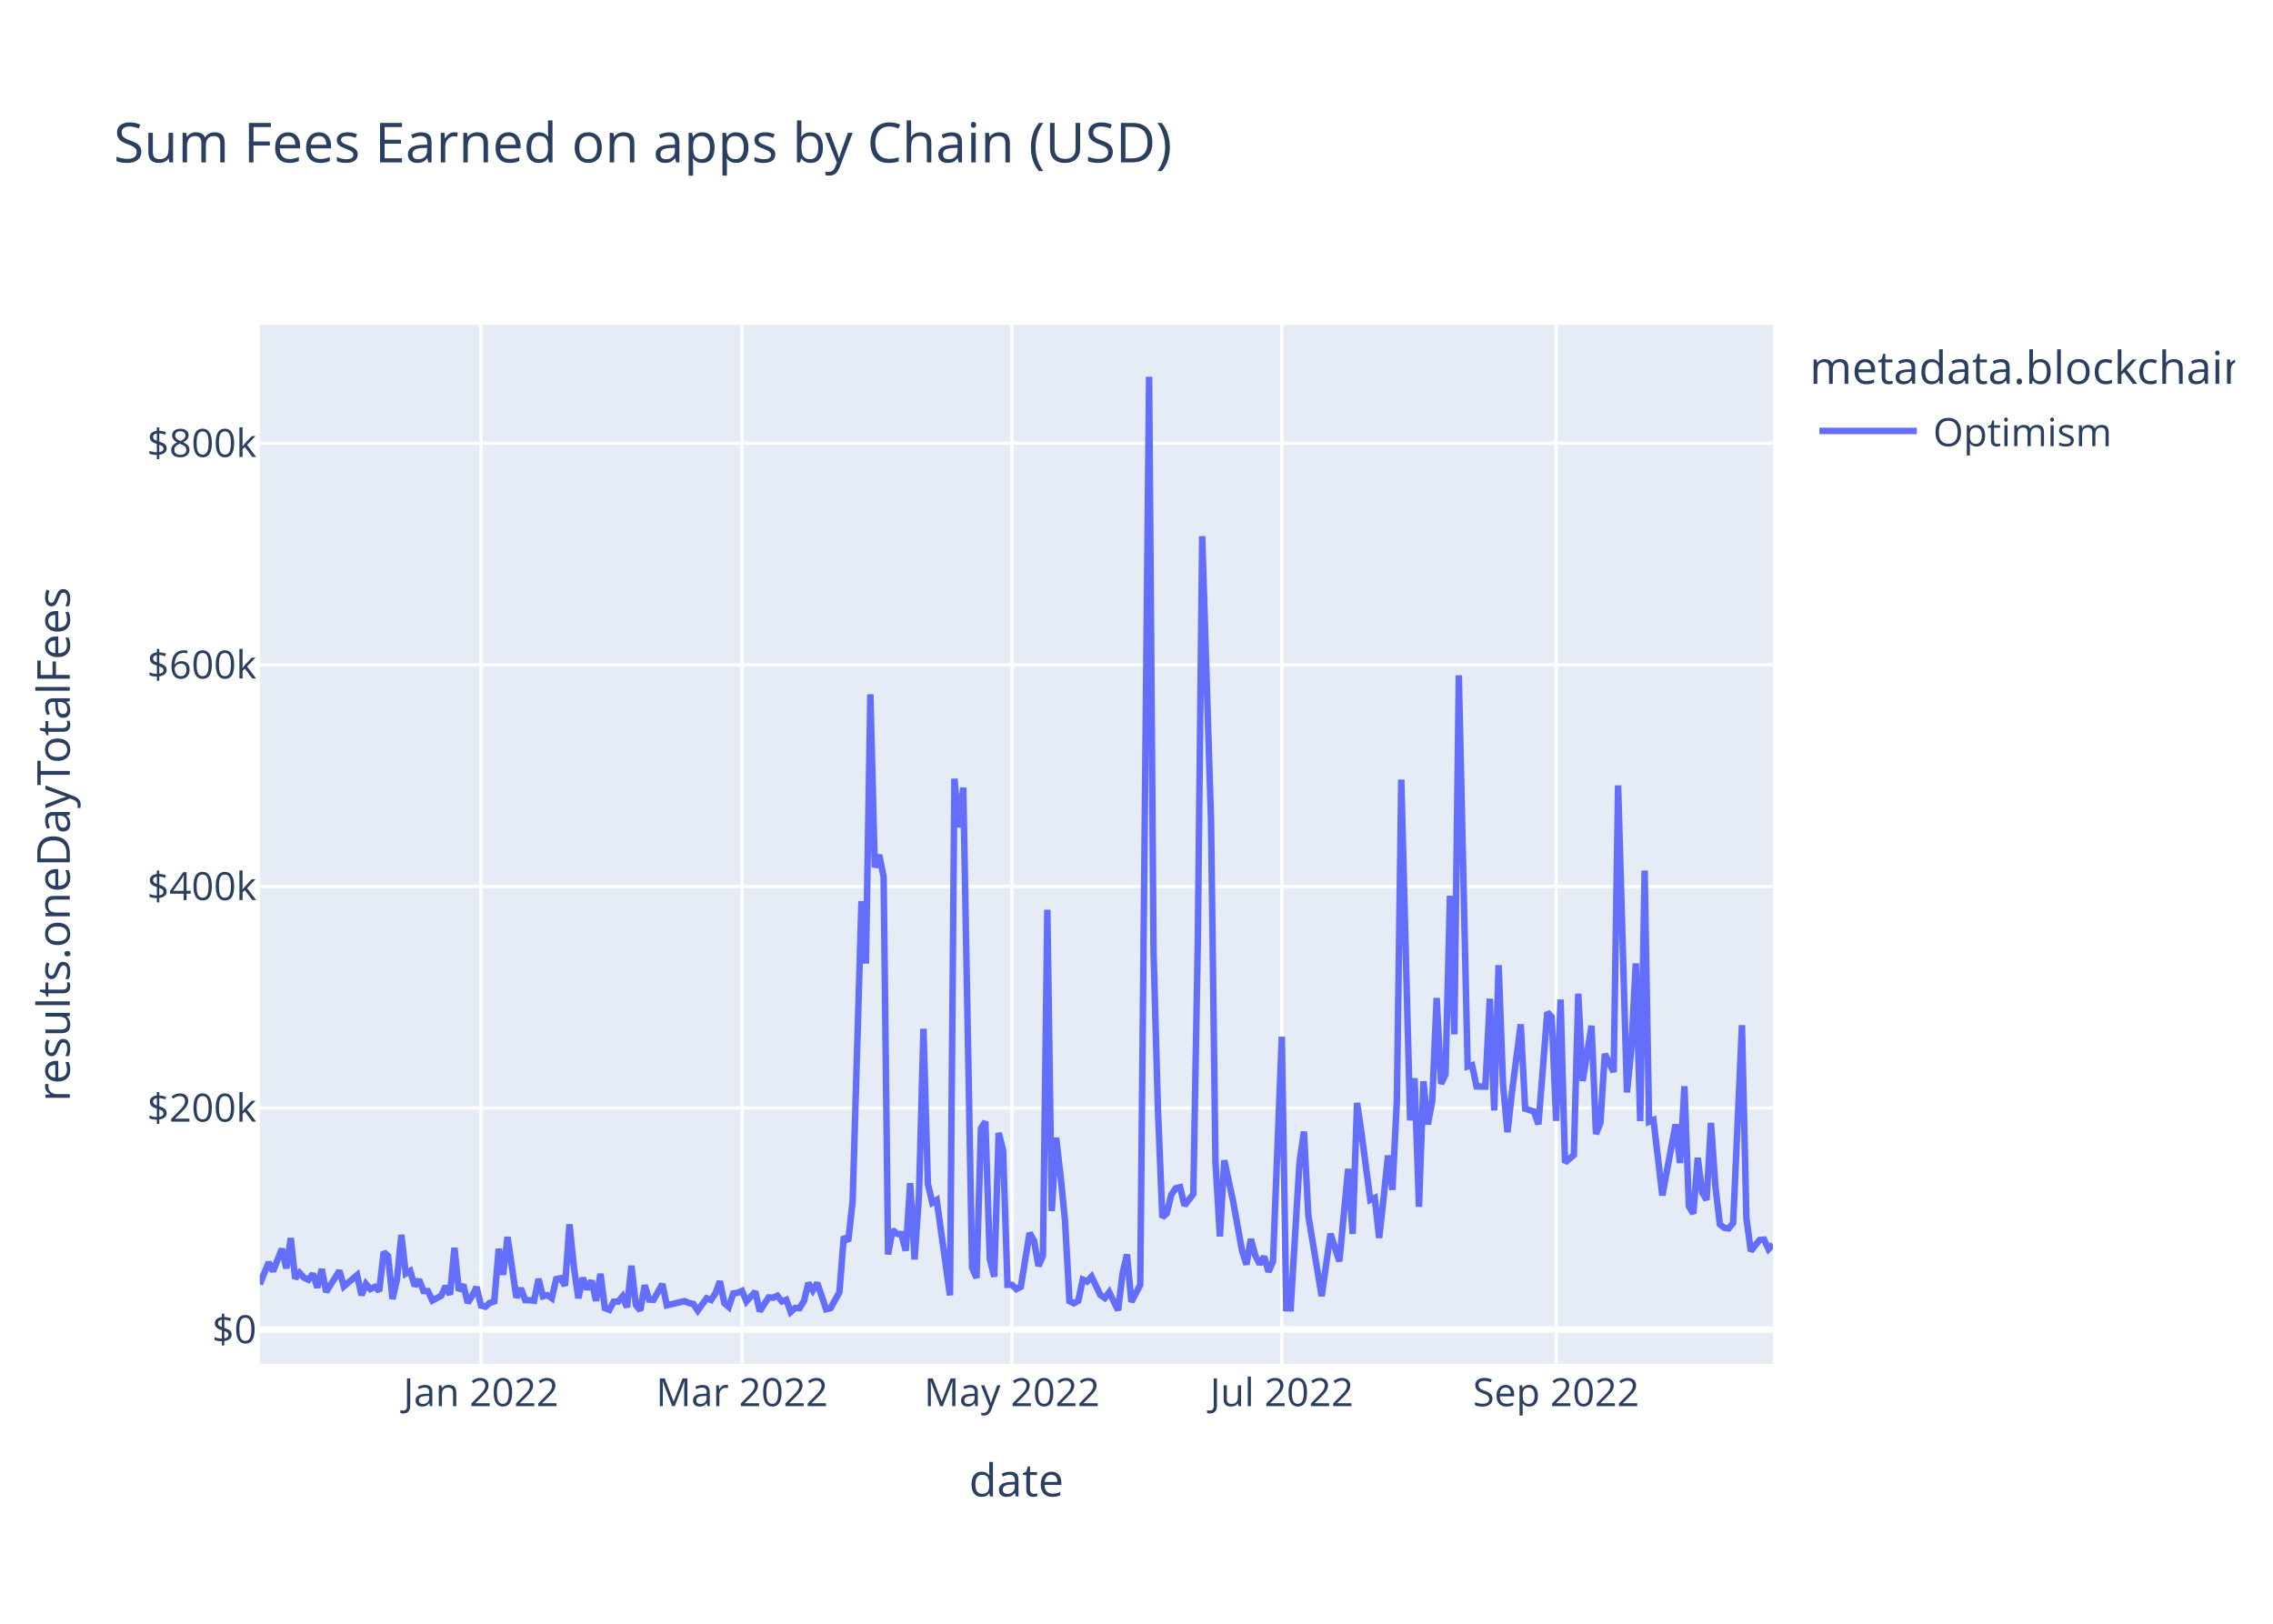
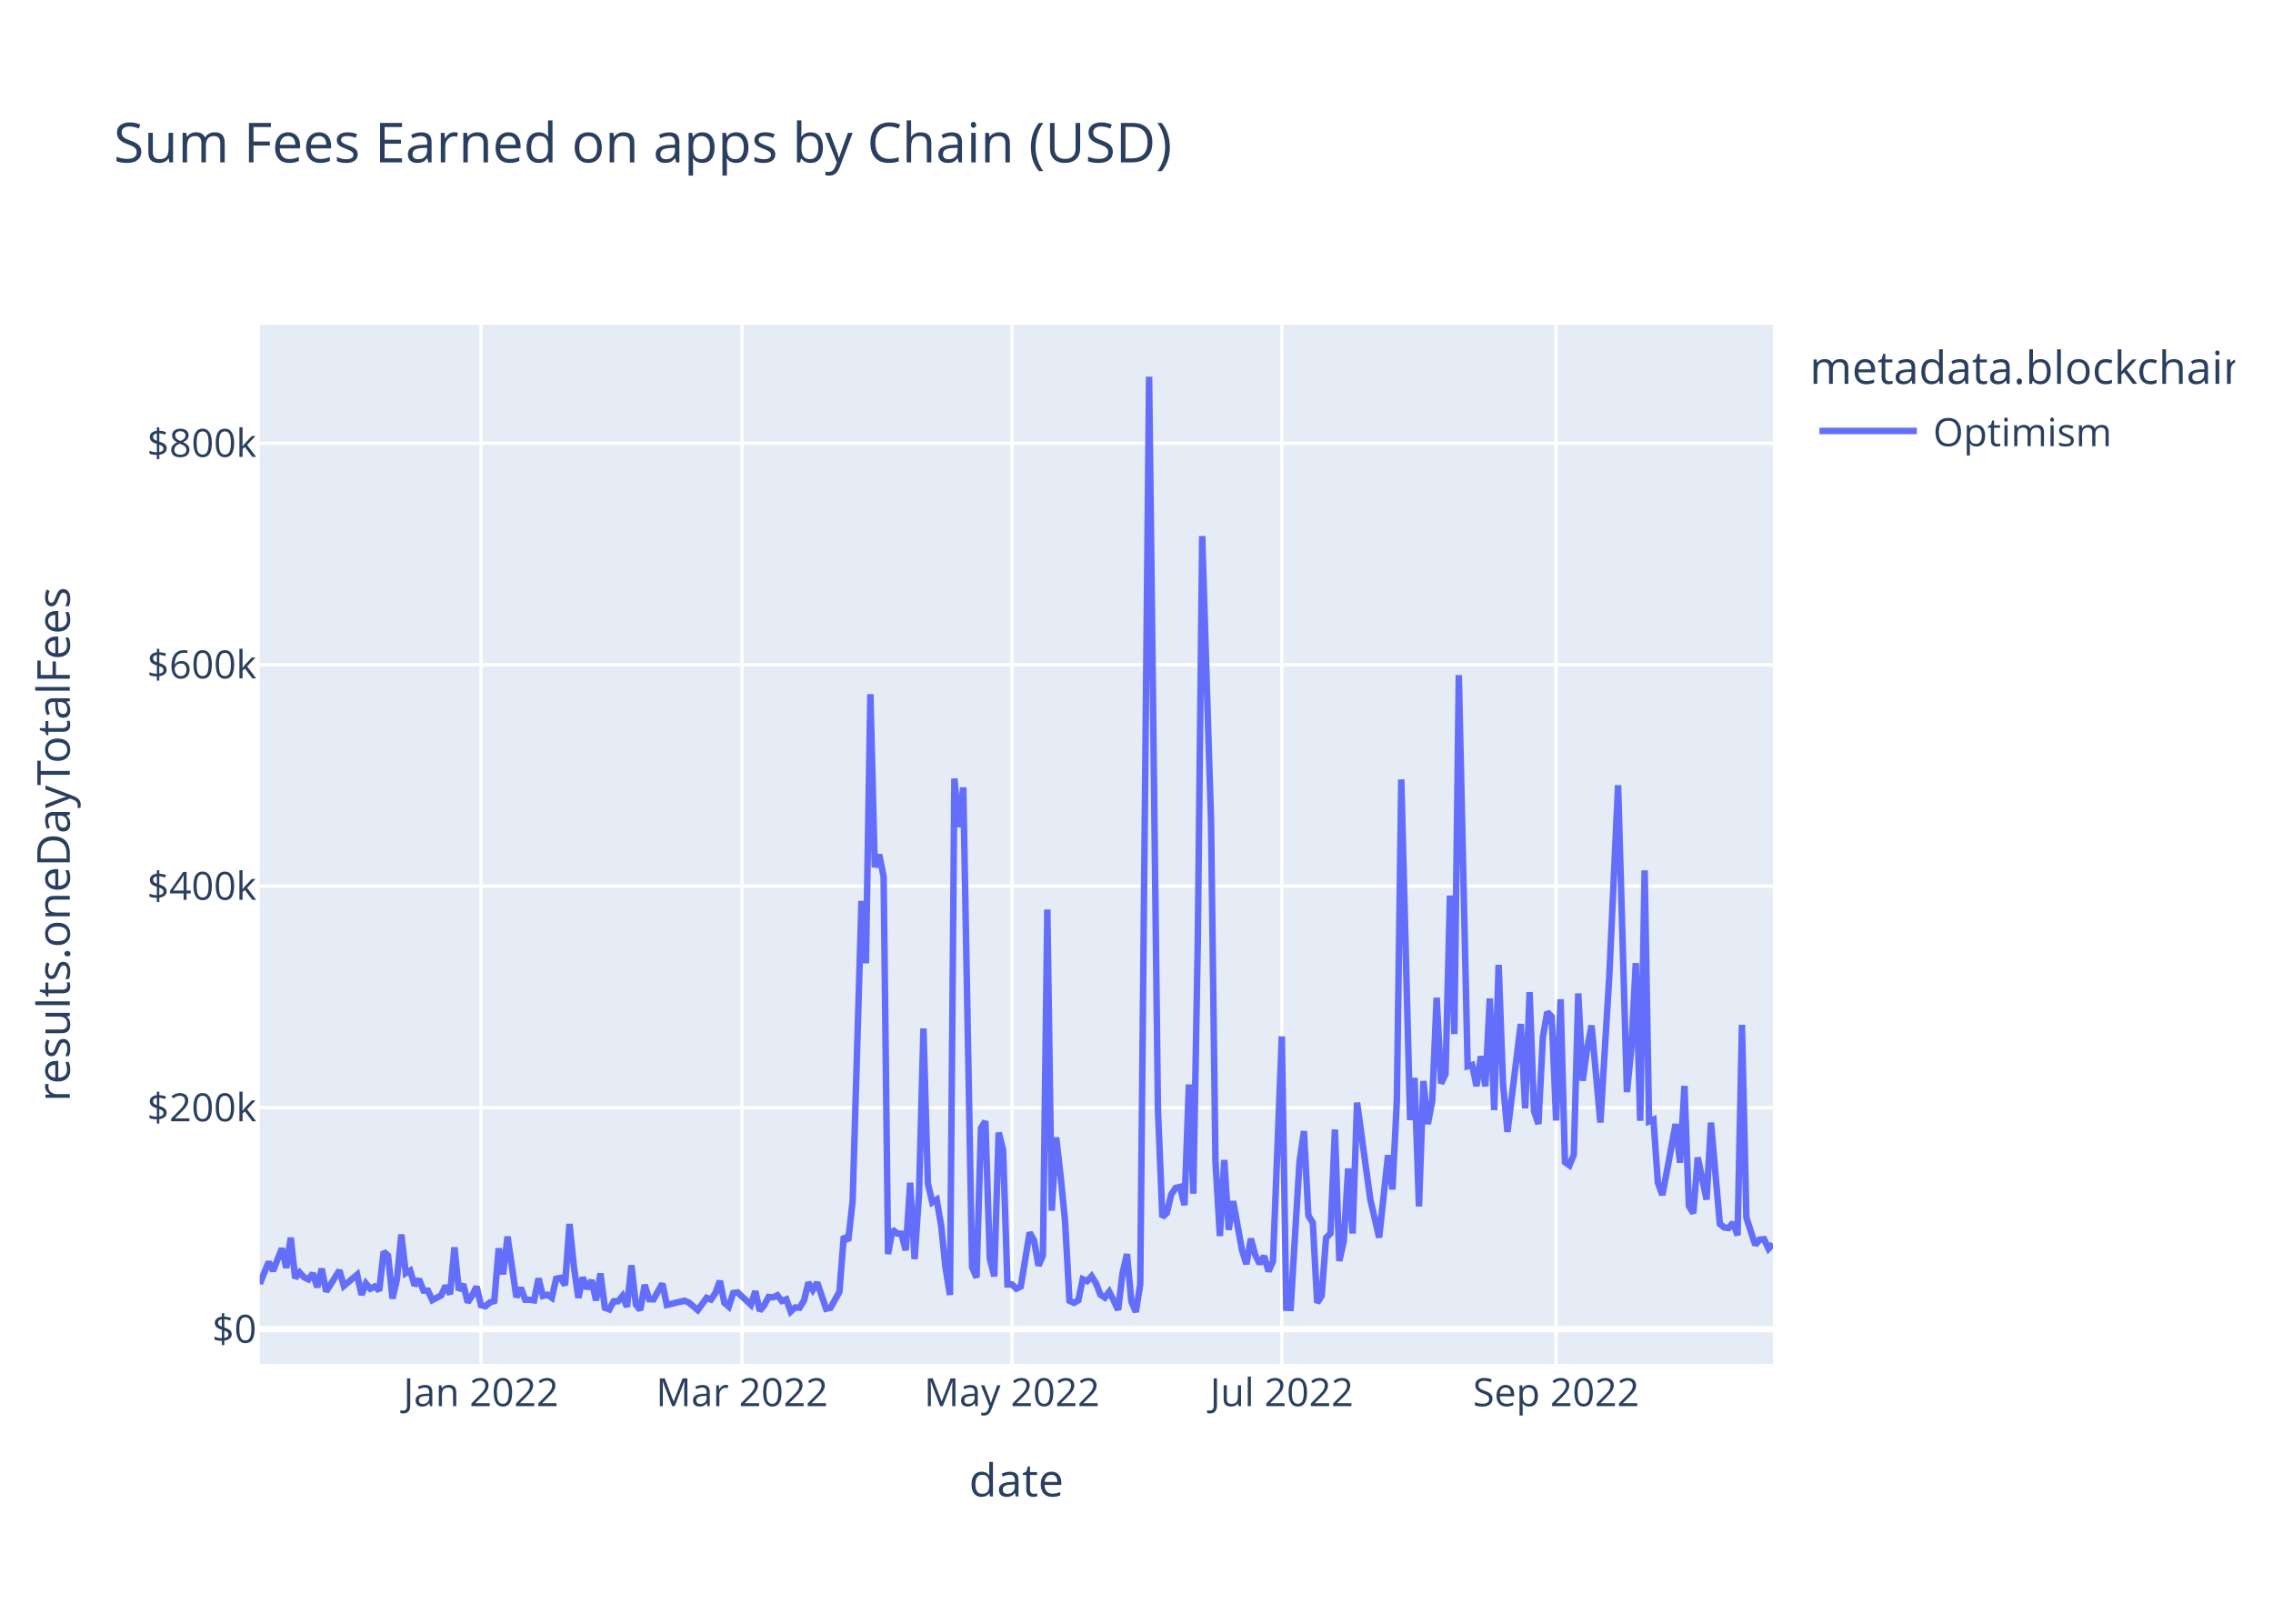
<svg xmlns="http://www.w3.org/2000/svg" class="main-svg" width="700" height="500" style="" viewBox="0 0 700 500">
  <rect x="0" y="0" width="700" height="500" style="fill: rgb(255, 255, 255); fill-opacity: 1;" />
-   <defs id="defs-e092d6">
+   <defs id="defs-031248">
    <g class="clips">
-       <clipPath id="clipe092d6xyplot" class="plotclip">
+       <clipPath id="clip031248xyplot" class="plotclip">
        <rect width="466" height="320" />
      </clipPath>
-       <clipPath class="axesclip" id="clipe092d6x">
+       <clipPath class="axesclip" id="clip031248x">
        <rect x="80" y="0" width="466" height="500" />
      </clipPath>
-       <clipPath class="axesclip" id="clipe092d6y">
+       <clipPath class="axesclip" id="clip031248y">
        <rect x="0" y="100" width="700" height="320" />
      </clipPath>
-       <clipPath class="axesclip" id="clipe092d6xy">
+       <clipPath class="axesclip" id="clip031248xy">
        <rect x="80" y="100" width="466" height="320" />
      </clipPath>
    </g>
    <g class="gradients" />
    <g class="patterns" />
  </defs>
  <g class="bglayer">
    <rect class="bg" x="80" y="100" width="466" height="320" style="fill: rgb(229, 236, 246); fill-opacity: 1; stroke-width: 0;" />
  </g>
  <g class="layer-below">
    <g class="imagelayer" />
    <g class="shapelayer" />
  </g>
  <g class="cartesianlayer">
    <g class="subplot xy">
      <g class="layer-subplot">
        <g class="shapelayer" />
        <g class="imagelayer" />
      </g>
      <g class="minor-gridlayer">
        <g class="x" />
        <g class="y" />
      </g>
      <g class="gridlayer">
        <g class="x">
          <path class="xgrid crisp" transform="translate(148.13,0)" d="M0,100v320" style="stroke: rgb(255, 255, 255); stroke-opacity: 1; stroke-width: 1px;" />
          <path class="xgrid crisp" transform="translate(228.52,0)" d="M0,100v320" style="stroke: rgb(255, 255, 255); stroke-opacity: 1; stroke-width: 1px;" />
          <path class="xgrid crisp" transform="translate(311.64,0)" d="M0,100v320" style="stroke: rgb(255, 255, 255); stroke-opacity: 1; stroke-width: 1px;" />
          <path class="xgrid crisp" transform="translate(394.75,0)" d="M0,100v320" style="stroke: rgb(255, 255, 255); stroke-opacity: 1; stroke-width: 1px;" />
          <path class="xgrid crisp" transform="translate(479.23,0)" d="M0,100v320" style="stroke: rgb(255, 255, 255); stroke-opacity: 1; stroke-width: 1px;" />
        </g>
        <g class="y">
-           <path class="ygrid crisp" transform="translate(0,341.18)" d="M80,0h466" style="stroke: rgb(255, 255, 255); stroke-opacity: 1; stroke-width: 1px;" />
-           <path class="ygrid crisp" transform="translate(0,272.96)" d="M80,0h466" style="stroke: rgb(255, 255, 255); stroke-opacity: 1; stroke-width: 1px;" />
-           <path class="ygrid crisp" transform="translate(0,204.73)" d="M80,0h466" style="stroke: rgb(255, 255, 255); stroke-opacity: 1; stroke-width: 1px;" />
-           <path class="ygrid crisp" transform="translate(0,136.5)" d="M80,0h466" style="stroke: rgb(255, 255, 255); stroke-opacity: 1; stroke-width: 1px;" />
+           <path class="ygrid crisp" transform="translate(0,341.08)" d="M80,0h466" style="stroke: rgb(255, 255, 255); stroke-opacity: 1; stroke-width: 1px;" />
+           <path class="ygrid crisp" transform="translate(0,272.88)" d="M80,0h466" style="stroke: rgb(255, 255, 255); stroke-opacity: 1; stroke-width: 1px;" />
+           <path class="ygrid crisp" transform="translate(0,204.69)" d="M80,0h466" style="stroke: rgb(255, 255, 255); stroke-opacity: 1; stroke-width: 1px;" />
+           <path class="ygrid crisp" transform="translate(0,136.49)" d="M80,0h466" style="stroke: rgb(255, 255, 255); stroke-opacity: 1; stroke-width: 1px;" />
        </g>
      </g>
      <g class="zerolinelayer">
-         <path class="yzl zl crisp" transform="translate(0,409.41)" d="M80,0h466" style="stroke: rgb(255, 255, 255); stroke-opacity: 1; stroke-width: 2px;" />
+         <path class="yzl zl crisp" transform="translate(0,409.28)" d="M80,0h466" style="stroke: rgb(255, 255, 255); stroke-opacity: 1; stroke-width: 2px;" />
      </g>
      <path class="xlines-below" />
      <path class="ylines-below" />
      <g class="overlines-below" />
      <g class="xaxislayer-below" />
      <g class="yaxislayer-below" />
      <g class="overaxes-below" />
-       <g class="plot" transform="translate(80,100)" clip-path="url(#clipe092d6xyplot)">
+       <g class="plot" transform="translate(80,100)" clip-path="url(#clip031248xyplot)">
        <g class="scatterlayer mlayer">
-           <g class="trace scatter trace14073c" style="stroke-miterlimit: 2; opacity: 1;">
+           <g class="trace scatter trace729b73" style="stroke-miterlimit: 2; opacity: 1;">
            <g class="fills" />
            <g class="errorbars" />
            <g class="lines">
-               <path class="js-line" d="M0,295.48L2.73,288.72L4.09,291.46L6.81,284.55L8.18,290.55L9.54,281.25L10.9,293.71L12.26,291.95L13.63,293.45L14.99,294.08L16.35,292.23L17.71,296.49L19.08,290.78L20.44,297.82L21.8,295.67L24.53,291.31L25.89,296.12L29.98,292.64L31.34,298.85L32.7,295.35L34.06,296.95L35.43,296.27L36.79,297.54L38.15,285.55L39.51,286.78L40.88,300L42.24,294.05L43.6,280.26L44.96,292.17L46.33,291.37L47.69,295.99L49.05,294.06L50.42,297.54L51.78,297.57L53.14,300.47L55.87,299.02L57.23,296.05L58.59,298.65L59.95,284.23L61.32,297.44L62.68,295.6L64.04,301.17L65.4,299.07L66.77,296.33L68.13,302.04L69.49,302.36L70.85,301.21L72.22,300.74L73.58,284.54L74.94,292.53L76.3,280.9L79.03,299.58L80.39,296.71L81.75,300.35L83.12,300.37L84.48,300.55L85.84,293.82L87.2,299.18L88.57,298.82L89.93,299.76L91.29,293.88L92.65,293.63L94.02,295.88L95.38,277.02L96.74,290.19L98.11,299.76L99.47,293.5L100.83,296.97L102.19,294.36L103.56,300.58L104.92,292.26L106.28,302.81L107.64,303.34L109.01,300.83L110.37,300.82L111.73,299.18L113.09,302.56L114.46,289.76L115.82,301.85L117.18,303.5L118.54,295.77L119.91,300.19L121.27,300.24L123.99,295.4L125.36,301.95L130.81,300.66L132.17,301.25L133.53,301.53L134.89,303.55L137.62,299.77L138.98,300.3L140.35,298.23L141.71,294.55L143.07,301.28L144.43,302.46L145.8,298.3L147.16,298.1L148.52,297.51L149.88,300.75L152.61,297.75L153.97,303.76L156.7,299.51L158.06,299.61L159.42,299L160.78,300.74L162.15,300.23L163.51,304L164.87,302.75L166.23,302.82L167.6,300.6L168.96,295.06L170.32,297.35L171.68,295.06L174.41,303.14L175.77,302.83L178.5,297.95L179.86,280.81L181.22,282.17L182.58,269.91L185.31,177.5L186.67,196.69L188.04,113.8L189.4,167.09L190.76,163.24L192.12,169.99L193.49,286.28L194.85,278.72L196.21,279.94L197.57,280.03L198.94,285.13L200.3,264.33L201.66,287.83L203.02,267.91L204.39,216.78L205.75,264.53L207.11,270.37L208.47,269.53L212.56,298.87L213.92,139.79L215.29,154.75L216.65,142.53L219.37,290.35L220.74,293.51L222.1,247.48L223.46,245.37L224.82,287.61L226.19,293.15L227.55,248.86L228.91,254.16L230.27,295.64L231.64,295.63L233,296.95L234.36,296.27L237.09,279.66L238.45,282.08L239.81,289.84L241.18,286.76L242.54,180.15L243.9,272.93L245.26,250.34L246.63,262.31L247.99,275.95L249.35,300.66L250.71,301.31L252.08,300.55L253.44,294.03L254.8,294.62L256.16,293.11L258.89,298.8L260.25,299.7L261.61,297.91L264.34,303.47L265.7,292.19L267.06,286.29L268.43,300.89L271.15,295.64L273.88,16L275.24,192.7L276.6,241.66L277.96,274.89L279.33,273.66L280.69,267.95L282.05,265.93L283.42,265.59L284.78,271.21L287.5,267.68L288.87,190.28L290.23,65.1L292.95,152.75L294.32,257.87L295.68,280.74L297.04,257.31L299.77,270.01L302.49,285.08L303.85,289.38L305.22,281.54L306.58,286.63L307.94,289.27L309.3,286.92L310.67,291.61L312.03,288.5L314.75,219.24L316.12,302.83L317.48,302.87L318.84,280.36L320.2,257.95L321.57,248.43L322.93,274.44L327.02,299.11L329.74,279.91L332.47,288.42L335.19,259.93L336.56,279.94L337.92,239.63L339.28,248.86L342.01,269.49L343.37,268.86L344.73,281.19L346.09,268.92L347.46,255.82L348.82,266.38L350.18,238.9L351.54,140.07L354.27,245L355.63,232.03L356.99,271.62L358.36,232.98L359.72,246.23L361.08,239L362.44,207.31L363.81,233.74L365.17,230.83L366.53,175.85L367.89,218.51L369.26,107.94L371.98,228.41L373.35,228.01L374.71,234.54L377.43,234.61L378.8,207.55L380.16,241.93L381.52,197.19L382.88,233.99L384.25,248.65L385.61,236.41L388.33,215.42L389.7,241.41L392.42,242.28L393.78,246.2L396.51,211.73L397.87,213.16L399.23,245.14L400.6,207.8L401.96,257.98L404.68,255.67L406.05,205.99L407.41,232.88L410.13,215.86L411.5,249.21L412.86,245.76L414.22,224.55L416.95,230.09L418.31,141.85L421.04,236.39L422.4,222.83L423.76,196.65L425.12,245.24L426.49,168.08L427.85,245.41L429.21,244.86L431.94,268.09L436.02,246.23L437.39,258.13L438.75,234.49L440.11,271.48L441.47,273.71L442.84,256.53L444.2,267.24L445.56,269.48L446.92,245.79L448.29,265.43L449.65,277L451.01,278.1L452.37,278.27L453.74,276.62L456.46,215.68L457.82,275.06L459.19,285.25L460.55,283.47L461.91,281.82L463.27,281.71L464.64,284.63L466,283.18" style="vector-effect: non-scaling-stroke; fill: none; stroke: rgb(99, 110, 250); stroke-opacity: 1; stroke-width: 2px; opacity: 1;" />
+               <path class="js-line" d="M0,295.36L2.73,288.59L4.09,291.34L6.81,284.43L8.18,290.43L9.54,281.13L10.9,293.58L12.26,291.83L13.63,293.32L14.99,293.96L16.35,292.11L17.71,296.36L19.08,290.66L20.44,297.69L21.8,295.54L24.53,291.19L25.89,295.99L29.98,292.51L31.34,298.72L32.7,295.22L34.06,296.83L35.43,296.14L36.79,297.42L38.15,285.43L39.51,286.66L40.88,299.87L42.24,293.92L43.6,280.14L44.96,292.04L46.33,291.25L47.69,295.86L49.05,293.93L50.42,297.41L51.78,297.44L53.14,300.34L55.87,298.89L57.23,295.92L58.59,298.52L59.95,284.11L61.32,297.31L62.68,295.47L64.04,301.05L65.4,298.94L66.77,296.2L68.13,301.91L69.49,302.23L70.85,301.08L72.22,300.61L73.58,284.42L74.94,292.4L76.3,280.78L79.03,299.45L80.39,296.58L81.75,300.22L83.12,300.24L84.48,300.43L85.84,293.69L87.2,299.05L88.57,298.69L89.93,299.63L91.29,293.76L92.65,293.51L94.02,295.75L95.38,276.9L96.74,290.07L98.11,299.64L99.47,293.38L100.83,296.84L102.19,294.23L103.56,300.45L104.92,292.14L106.28,302.68L107.64,303.21L109.01,300.7L110.37,300.7L111.73,299.05L113.09,302.43L114.46,289.63L115.82,301.72L117.18,303.37L118.54,295.64L119.91,300.06L121.27,300.11L123.99,295.28L125.36,301.82L130.81,300.53L132.17,301.12L134.89,303.42L136.26,301.53L137.62,299.64L138.98,300.17L140.35,298.11L141.71,294.43L143.07,301.16L144.43,302.33L145.8,298.17L147.16,297.97L151.25,301.79L152.61,297.62L153.97,303.63L155.33,301.96L156.7,299.38L158.06,299.49L159.42,298.87L160.78,300.61L162.15,300.1L163.51,303.87L164.87,302.62L166.23,302.69L167.6,300.47L168.96,294.93L170.32,297.22L171.68,294.94L174.41,303.01L175.77,302.7L178.5,297.82L179.86,280.69L181.22,282.05L182.58,269.8L185.31,177.42L186.67,196.61L188.04,113.76L189.4,167.03L190.76,163.17L192.12,169.92L193.49,286.16L194.85,278.6L196.21,279.82L197.57,279.91L198.94,285L200.3,264.21L201.66,287.71L203.02,267.8L204.39,216.69L205.75,264.42L207.11,270.26L208.47,269.42L209.84,277.4L211.2,290.48L212.56,298.74L213.92,139.73L215.29,154.68L216.65,142.47L219.37,290.23L220.74,293.39L222.1,247.38L223.46,245.26L224.82,287.48L226.19,293.03L227.55,248.76L228.91,254.05L230.27,295.52L231.64,295.51L233,296.83L234.36,296.14L237.09,279.54L238.45,281.96L239.81,289.72L241.18,286.64L242.54,180.07L243.9,272.82L245.26,250.24L246.63,262.2L247.99,275.83L249.35,300.53L250.71,301.18L252.08,300.42L253.44,293.91L254.8,294.5L256.16,292.99L257.53,295.18L258.89,298.67L260.25,299.58L261.61,297.78L262.98,300.46L264.34,303.35L265.7,292.06L267.06,286.17L268.43,300.76L269.79,304L271.15,295.52L273.88,16L276.6,241.56L277.96,274.77L279.33,273.54L280.69,267.84L282.05,265.81L283.42,265.48L284.78,271.09L286.14,233.95L287.5,267.57L288.87,190.2L290.23,65.08L292.95,152.69L294.32,257.76L295.68,280.62L297.04,257.2L298.4,278.7L299.77,269.9L302.49,284.96L303.85,289.26L305.22,281.42L306.58,286.51L307.94,289.15L309.3,286.79L310.67,291.48L312.03,288.38L314.75,219.15L316.12,302.7L317.48,302.74L318.84,280.24L320.2,257.84L321.57,248.32L322.93,274.32L324.29,276.5L325.65,301.18L327.02,298.99L328.38,281.21L329.74,279.8L331.11,247.82L332.47,288.29L333.83,282.2L335.19,259.82L336.56,279.82L337.92,239.53L342.01,269.37L344.73,281.07L347.46,255.72L348.82,266.27L350.18,238.8L351.54,140.01L354.27,244.9L355.63,231.94L356.99,271.5L358.36,232.88L359.72,246.13L361.08,238.9L362.44,207.22L363.81,233.64L365.17,230.74L366.53,175.78L367.89,218.42L369.26,107.89L371.98,228.32L373.35,227.91L374.71,234.44L376.07,225.25L377.43,234.51L378.8,207.46L380.16,241.83L381.52,197.11L382.88,233.89L384.25,248.55L388.33,215.33L389.7,241.31L391.06,205.5L392.42,242.17L393.78,246.1L395.15,219.33L396.51,211.64L397.87,213.07L399.23,245.04L400.6,207.71L401.96,257.87L403.32,258.84L404.68,255.56L406.05,205.91L407.41,232.79L408.77,223.07L410.13,215.77L412.86,245.66L415.58,201.01L418.31,141.8L421.04,236.29L422.4,222.74L423.76,196.57L425.12,245.13L426.49,168.01L427.85,245.31L429.21,244.75L430.57,264.24L431.94,267.97L433.3,260.91L436.02,246.13L437.39,258.03L438.75,234.39L440.11,271.37L441.47,273.59L442.84,256.42L445.56,269.37L446.92,245.69L449.65,276.89L451.01,277.98L452.37,278.15L453.74,276.5L455.1,280.4L456.46,215.59L457.82,274.94L460.55,283.35L461.91,281.7L463.27,281.59L464.64,284.51L466,283.06" style="vector-effect: non-scaling-stroke; fill: none; stroke: rgb(99, 110, 250); stroke-opacity: 1; stroke-width: 2px; opacity: 1;" />
            </g>
            <g class="points" />
            <g class="text" />
          </g>
        </g>
      </g>
      <g class="overplot" />
      <path class="xlines-above crisp" d="M0,0" style="fill: none;" />
      <path class="ylines-above crisp" d="M0,0" style="fill: none;" />
      <g class="overlines-above" />
      <g class="xaxislayer-above">
        <g class="xtick">
          <text text-anchor="middle" x="0" y="433" transform="translate(148.13,0)" style="font-family: 'Open Sans', verdana, arial, sans-serif; font-size: 12px; fill: rgb(42, 63, 95); fill-opacity: 1; white-space: pre; opacity: 1;">Jan 2022</text>
        </g>
        <g class="xtick">
          <text text-anchor="middle" x="0" y="433" style="font-family: 'Open Sans', verdana, arial, sans-serif; font-size: 12px; fill: rgb(42, 63, 95); fill-opacity: 1; white-space: pre; opacity: 1;" transform="translate(228.52,0)">Mar 2022</text>
        </g>
        <g class="xtick">
          <text text-anchor="middle" x="0" y="433" style="font-family: 'Open Sans', verdana, arial, sans-serif; font-size: 12px; fill: rgb(42, 63, 95); fill-opacity: 1; white-space: pre; opacity: 1;" transform="translate(311.64,0)">May 2022</text>
        </g>
        <g class="xtick">
          <text text-anchor="middle" x="0" y="433" style="font-family: 'Open Sans', verdana, arial, sans-serif; font-size: 12px; fill: rgb(42, 63, 95); fill-opacity: 1; white-space: pre; opacity: 1;" transform="translate(394.75,0)">Jul 2022</text>
        </g>
        <g class="xtick">
          <text text-anchor="middle" x="0" y="433" style="font-family: 'Open Sans', verdana, arial, sans-serif; font-size: 12px; fill: rgb(42, 63, 95); fill-opacity: 1; white-space: pre; opacity: 1;" transform="translate(479.23,0)">Sep 2022</text>
        </g>
      </g>
      <g class="yaxislayer-above">
        <g class="ytick">
-           <text text-anchor="end" x="79" y="4.2" transform="translate(0,409.41)" style="font-family: 'Open Sans', verdana, arial, sans-serif; font-size: 12px; fill: rgb(42, 63, 95); fill-opacity: 1; white-space: pre; opacity: 1;">$0</text>
+           <text text-anchor="end" x="79" y="4.2" transform="translate(0,409.28)" style="font-family: 'Open Sans', verdana, arial, sans-serif; font-size: 12px; fill: rgb(42, 63, 95); fill-opacity: 1; white-space: pre; opacity: 1;">$0</text>
        </g>
        <g class="ytick">
-           <text text-anchor="end" x="79" y="4.2" style="font-family: 'Open Sans', verdana, arial, sans-serif; font-size: 12px; fill: rgb(42, 63, 95); fill-opacity: 1; white-space: pre; opacity: 1;" transform="translate(0,341.18)">$200k</text>
+           <text text-anchor="end" x="79" y="4.2" style="font-family: 'Open Sans', verdana, arial, sans-serif; font-size: 12px; fill: rgb(42, 63, 95); fill-opacity: 1; white-space: pre; opacity: 1;" transform="translate(0,341.08)">$200k</text>
        </g>
        <g class="ytick">
-           <text text-anchor="end" x="79" y="4.2" style="font-family: 'Open Sans', verdana, arial, sans-serif; font-size: 12px; fill: rgb(42, 63, 95); fill-opacity: 1; white-space: pre; opacity: 1;" transform="translate(0,272.96)">$400k</text>
+           <text text-anchor="end" x="79" y="4.2" style="font-family: 'Open Sans', verdana, arial, sans-serif; font-size: 12px; fill: rgb(42, 63, 95); fill-opacity: 1; white-space: pre; opacity: 1;" transform="translate(0,272.88)">$400k</text>
        </g>
        <g class="ytick">
-           <text text-anchor="end" x="79" y="4.2" style="font-family: 'Open Sans', verdana, arial, sans-serif; font-size: 12px; fill: rgb(42, 63, 95); fill-opacity: 1; white-space: pre; opacity: 1;" transform="translate(0,204.73)">$600k</text>
+           <text text-anchor="end" x="79" y="4.2" style="font-family: 'Open Sans', verdana, arial, sans-serif; font-size: 12px; fill: rgb(42, 63, 95); fill-opacity: 1; white-space: pre; opacity: 1;" transform="translate(0,204.69)">$600k</text>
        </g>
        <g class="ytick">
-           <text text-anchor="end" x="79" y="4.2" style="font-family: 'Open Sans', verdana, arial, sans-serif; font-size: 12px; fill: rgb(42, 63, 95); fill-opacity: 1; white-space: pre; opacity: 1;" transform="translate(0,136.5)">$800k</text>
+           <text text-anchor="end" x="79" y="4.2" style="font-family: 'Open Sans', verdana, arial, sans-serif; font-size: 12px; fill: rgb(42, 63, 95); fill-opacity: 1; white-space: pre; opacity: 1;" transform="translate(0,136.49)">$800k</text>
        </g>
      </g>
      <g class="overaxes-above" />
    </g>
  </g>
  <g class="polarlayer" />
  <g class="smithlayer" />
  <g class="ternarylayer" />
  <g class="geolayer" />
  <g class="funnelarealayer" />
  <g class="pielayer" />
  <g class="iciclelayer" />
  <g class="treemaplayer" />
  <g class="sunburstlayer" />
  <g class="glimages" />
-   <defs id="topdefs-e092d6">
+   <defs id="topdefs-031248">
    <g class="clips" />
-     <clipPath id="legende092d6">
+     <clipPath id="legend031248">
      <rect width="133" height="48" x="0" y="0" />
    </clipPath>
  </defs>
  <g class="layer-above">
    <g class="imagelayer" />
    <g class="shapelayer" />
  </g>
  <g class="infolayer">
    <g class="legend" pointer-events="all" transform="translate(555.32,100)">
      <rect class="bg" shape-rendering="crispEdges" style="stroke: rgb(68, 68, 68); stroke-opacity: 1; fill: rgb(255, 255, 255); fill-opacity: 1; stroke-width: 0px;" width="133" height="48" x="0" y="0" />
-       <g class="scrollbox" transform="" clip-path="url(#legende092d6)">
+       <g class="scrollbox" transform="" clip-path="url(#legend031248)">
        <text class="legendtitletext" text-anchor="start" x="2" y="18.2" style="font-family: 'Open Sans', verdana, arial, sans-serif; font-size: 14px; fill: rgb(42, 63, 95); fill-opacity: 1; white-space: pre;">metadata.blockchain</text>
        <g class="groups" transform="">
          <g class="traces" transform="translate(0,32.7)" style="opacity: 1;">
            <text class="legendtext" text-anchor="start" x="40" y="4.68" style="font-family: 'Open Sans', verdana, arial, sans-serif; font-size: 12px; fill: rgb(42, 63, 95); fill-opacity: 1; white-space: pre;">Optimism</text>
            <g class="layers" style="opacity: 1;">
              <g class="legendfill" />
              <g class="legendlines">
                <path class="js-line" d="M5,0h30" style="fill: none; stroke: rgb(99, 110, 250); stroke-opacity: 1; stroke-width: 2px;" />
              </g>
              <g class="legendsymbols">
                <g class="legendpoints" />
              </g>
            </g>
            <rect class="legendtoggle" x="0" y="-9.5" width="90.672" height="19" style="fill: rgb(0, 0, 0); fill-opacity: 0;" />
          </g>
        </g>
      </g>
      <rect class="scrollbar" rx="20" ry="3" width="0" height="0" style="fill: rgb(128, 139, 164); fill-opacity: 1;" x="0" y="0" />
    </g>
    <g class="g-gtitle">
      <text class="gtitle" x="35" y="50" text-anchor="start" dy="0em" style="font-family: 'Open Sans', verdana, arial, sans-serif; font-size: 17px; fill: rgb(42, 63, 95); opacity: 1; font-weight: normal; white-space: pre;">Sum Fees Earned on apps by Chain (USD)</text>
    </g>
    <g class="g-xtitle">
      <text class="xtitle" x="313" y="460.8" text-anchor="middle" style="font-family: 'Open Sans', verdana, arial, sans-serif; font-size: 14px; fill: rgb(42, 63, 95); opacity: 1; font-weight: normal; white-space: pre;">date</text>
    </g>
    <g class="g-ytitle">
      <text class="ytitle" transform="rotate(-90,21.49688,260)" x="21.497" y="260" text-anchor="middle" style="font-family: 'Open Sans', verdana, arial, sans-serif; font-size: 14px; fill: rgb(42, 63, 95); opacity: 1; font-weight: normal; white-space: pre;">results.oneDayTotalFees</text>
    </g>
  </g>
</svg>
